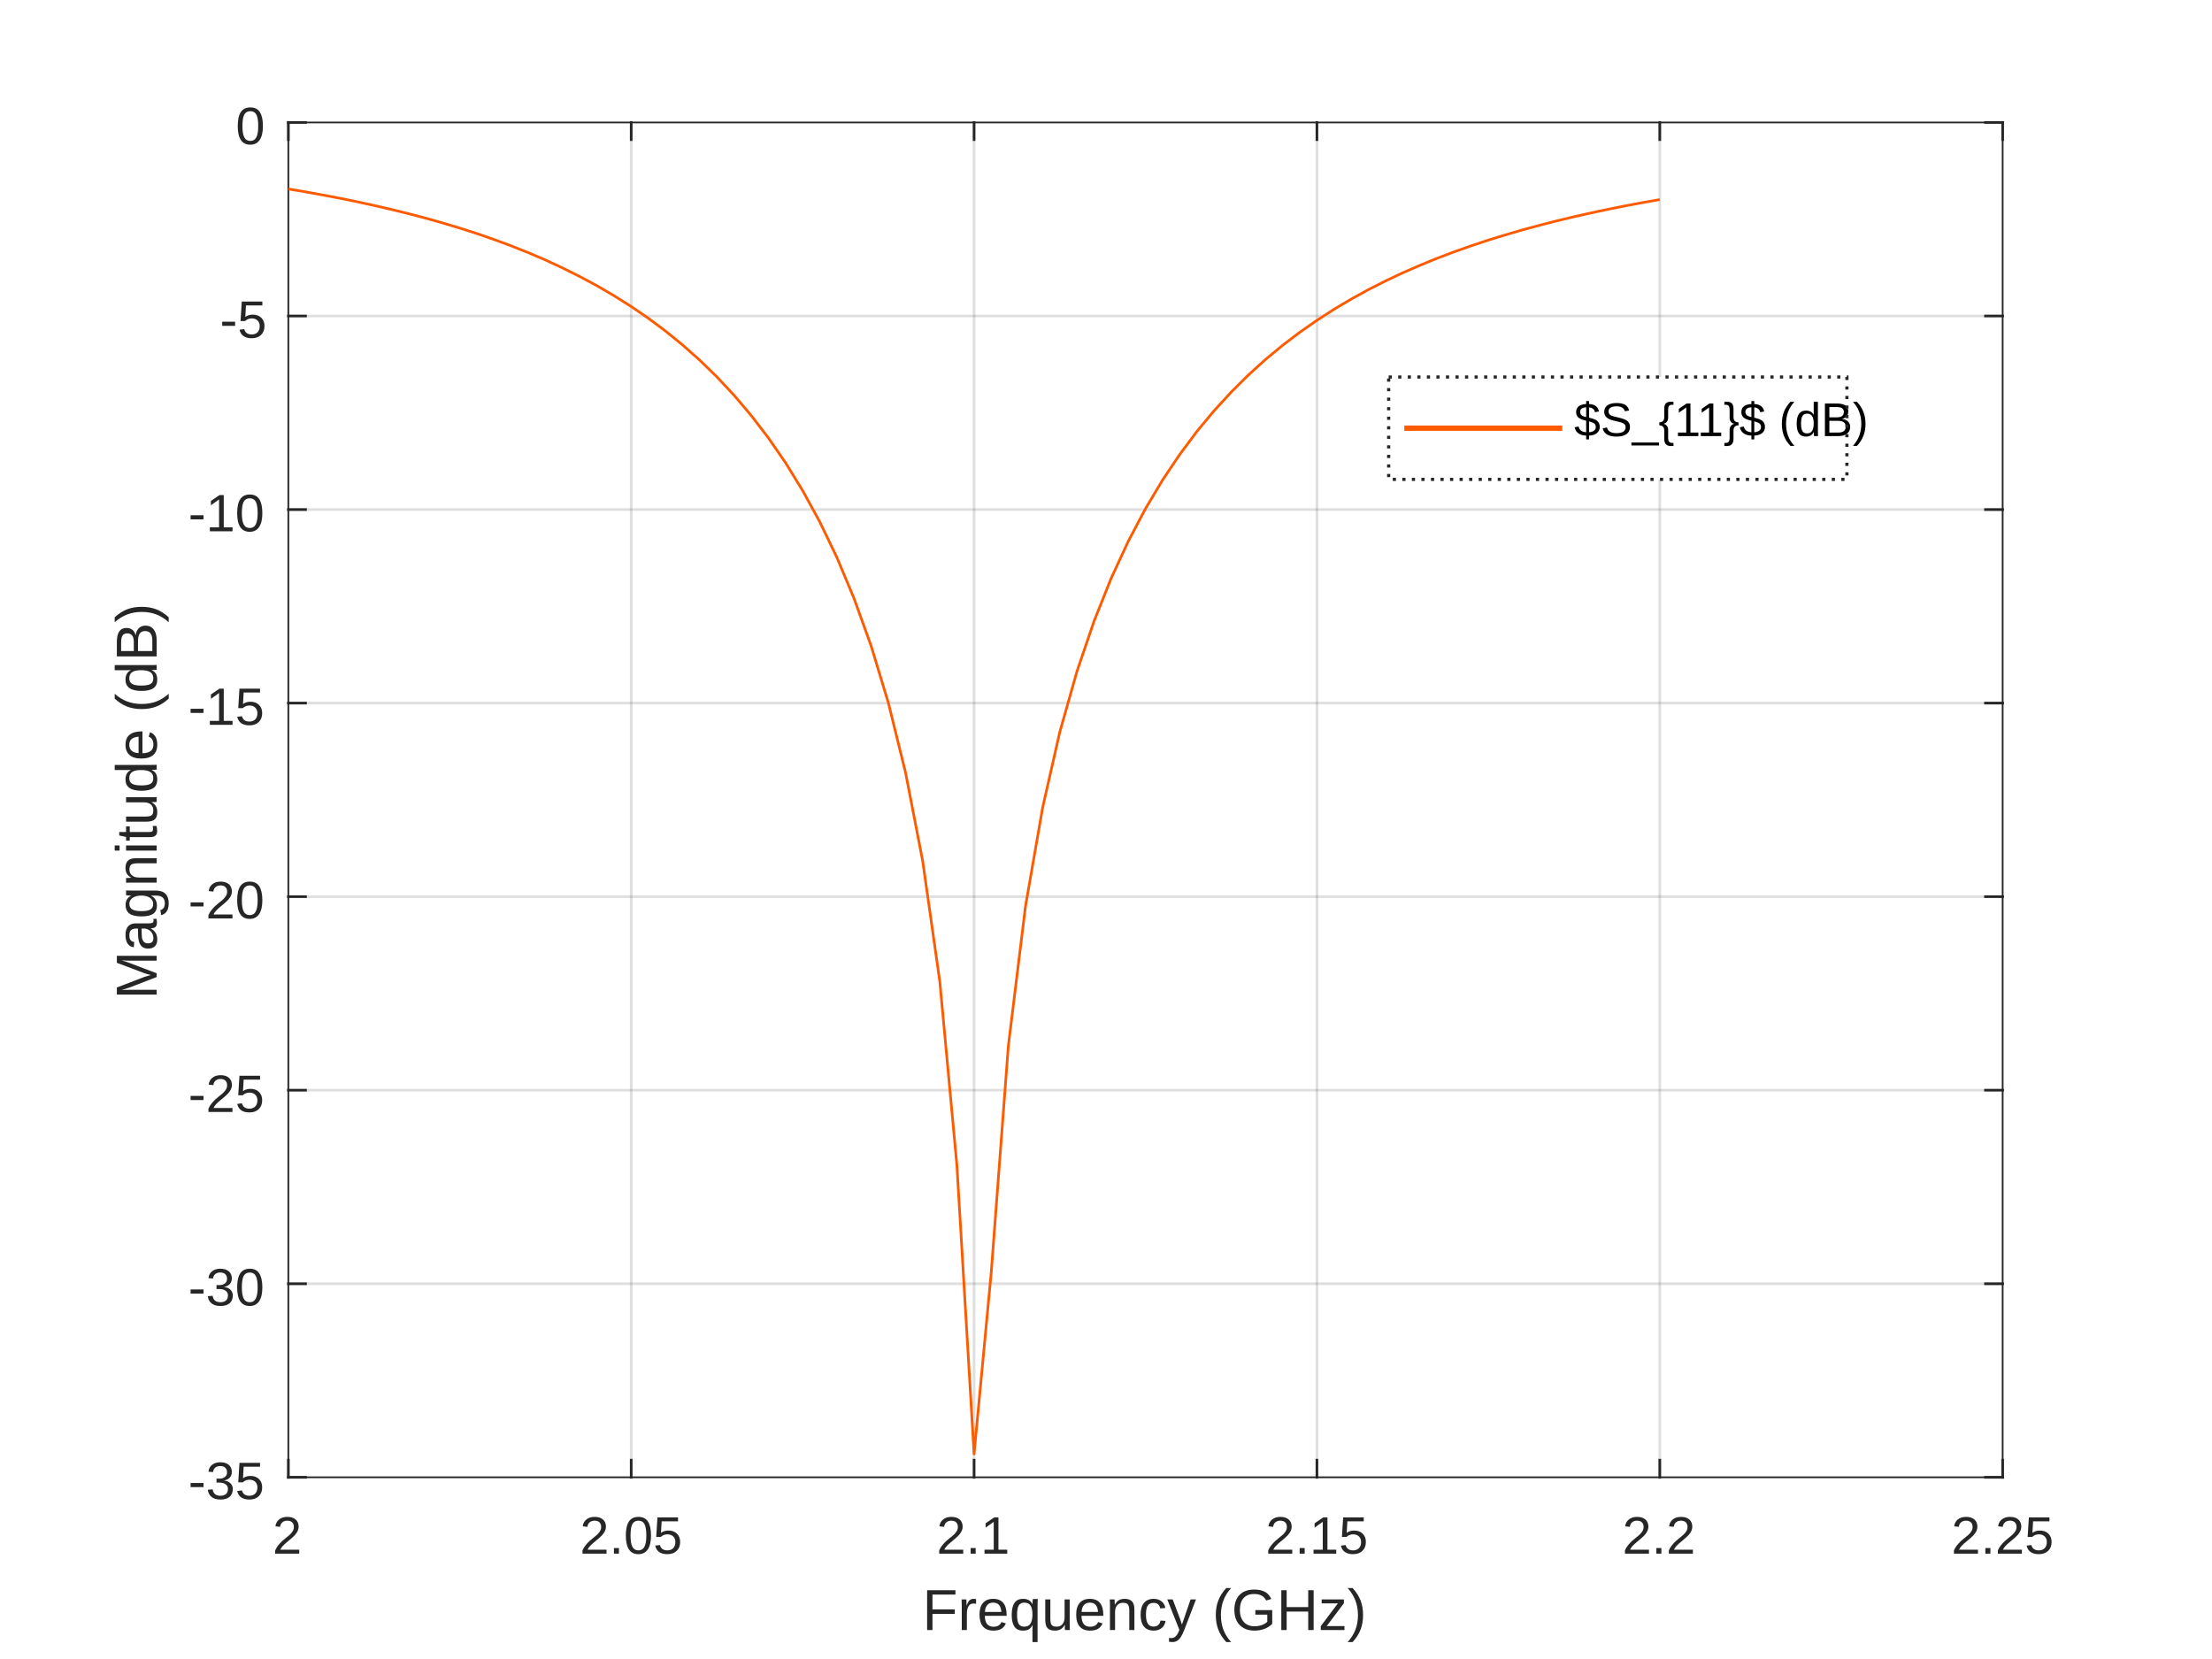
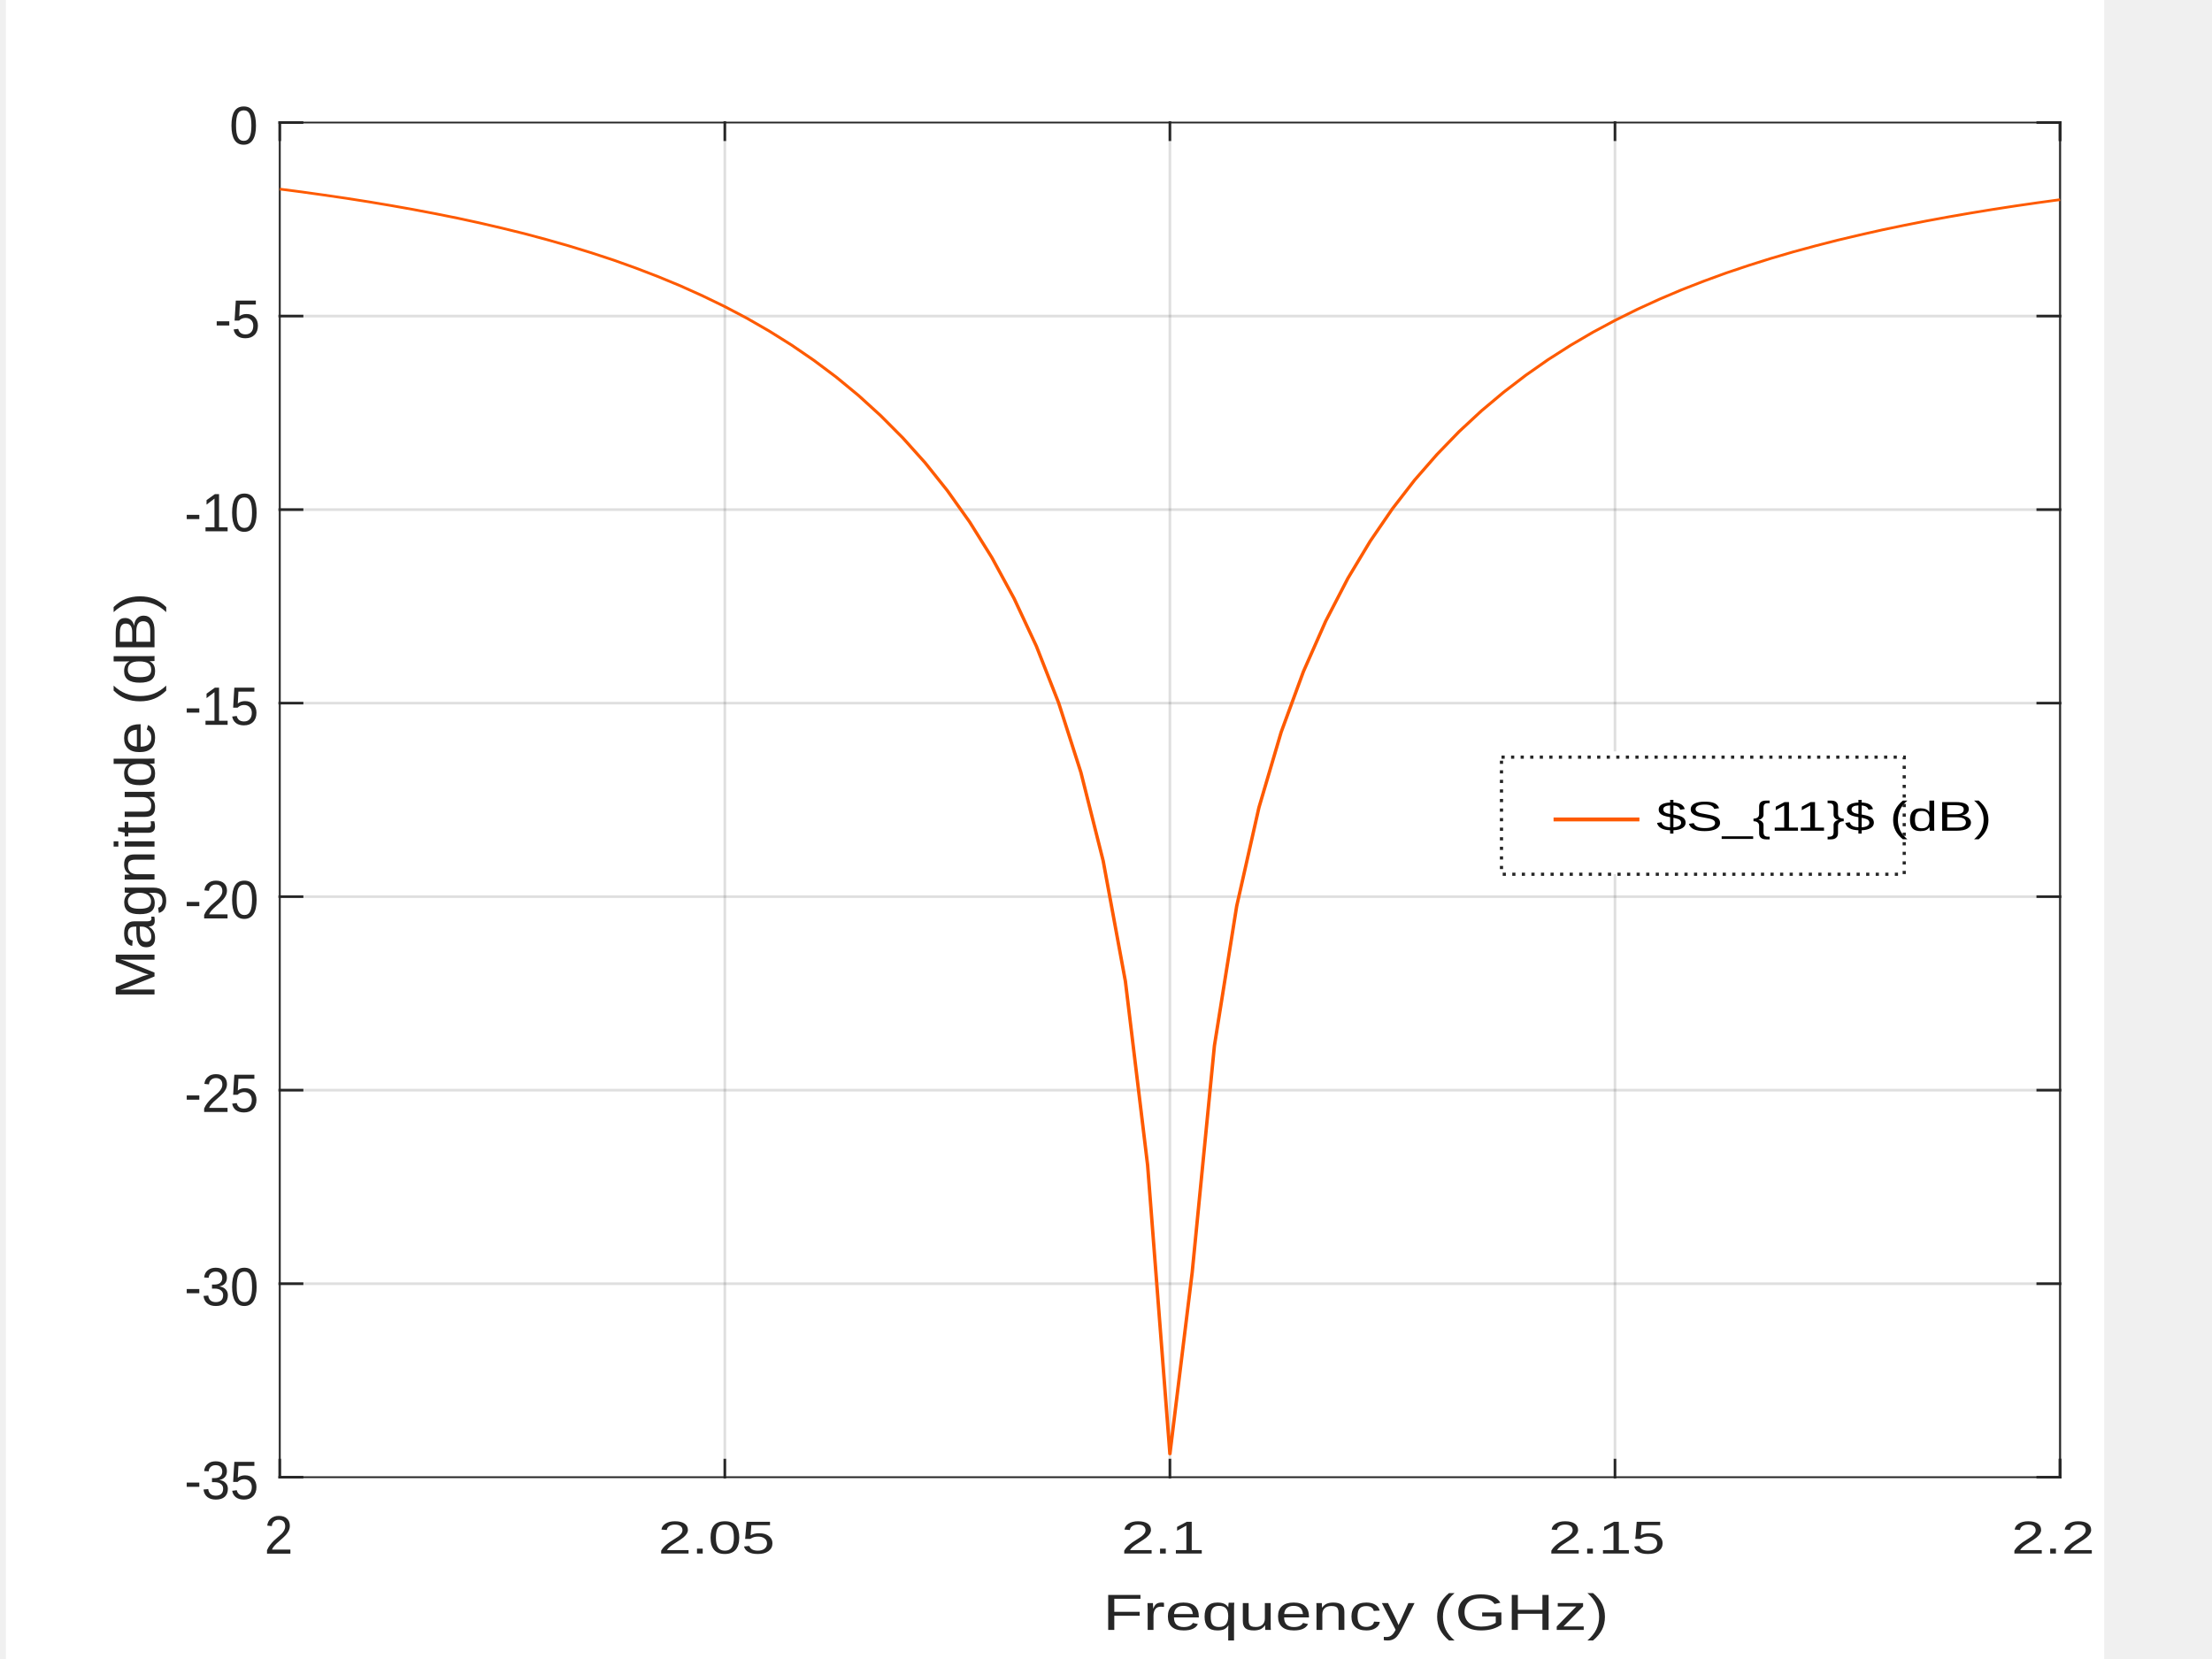
<svg xmlns="http://www.w3.org/2000/svg" id="Livello_1" data-name="Livello 1" viewBox="0 0 420 315" version="1.1">
  <defs id="defs7">
    <style id="style2">.cls-1,.cls-11,.cls-4,.cls-5,.cls-8{fill:none;}.cls-2{clip-path:url(#clip-path);}.cls-3{fill:#fff;}.cls-11,.cls-4,.cls-5{stroke:#262626;}.cls-4,.cls-5,.cls-8{stroke-linejoin:round;}.cls-11,.cls-4,.cls-5,.cls-8{stroke-width:0.5px;}.cls-4{opacity:0.15;}.cls-5{stroke-linecap:square;}.cls-6{font-size:10px;}.cls-6,.cls-7{fill:#262626;}.cls-10,.cls-6,.cls-7,.cls-9{font-family:ArialMT, Arial;}.cls-7{font-size:11px;}.cls-8{stroke:#0072bd;}.cls-9{font-size:9px;}.cls-10{font-size:7.2px;}.cls-11{stroke-miterlimit:10;}</style>
    <clipPath id="clip-path" transform="translate(-96 -238.5)">
      <rect class="cls-1" x="96" y="238.5" width="420" height="315" id="rect4" />
    </clipPath>
  </defs>
-   <g class="cls-2" clip-path="url(#clip-path)" id="g11">
-     <rect class="cls-3" width="420" height="315" id="rect9" />
+   <g class="cls-2" clip-path="url(#clip-path)" id="g11" transform="matrix(0.9486336,0,0,1,1.116792,0)">
+     <rect class="cls-3" width="420" height="315" id="rect9" x="0" y="0" />
  </g>
-   <line class="cls-4" x1="54.75" y1="280.5" x2="54.75" y2="23.25" id="line17" />
-   <line class="cls-4" x1="119.85" y1="280.5" x2="119.85" y2="23.25" id="line19" />
-   <line class="cls-4" x1="184.95" y1="280.5" x2="184.95" y2="23.25" id="line21" />
-   <line class="cls-4" x1="250.05" y1="280.5" x2="250.05" y2="23.25" id="line23" />
-   <line class="cls-4" x1="315.15" y1="280.5" x2="315.15" y2="23.25" id="line25" />
-   <line class="cls-4" x1="380.25" y1="280.5" x2="380.25" y2="23.25" id="line27" />
-   <line class="cls-4" x1="380.25" y1="280.5" x2="54.75" y2="280.5" id="line29" />
-   <line class="cls-4" x1="380.25" y1="243.75" x2="54.75" y2="243.75" id="line31" />
-   <line class="cls-4" x1="380.25" y1="207" x2="54.75" y2="207" id="line33" />
-   <line class="cls-4" x1="380.25" y1="170.25" x2="54.75" y2="170.25" id="line35" />
-   <line class="cls-4" x1="380.25" y1="133.5" x2="54.75" y2="133.5" id="line37" />
-   <line class="cls-4" x1="380.25" y1="96.75" x2="54.75" y2="96.75" id="line39" />
-   <line class="cls-4" x1="380.25" y1="60" x2="54.75" y2="60" id="line41" />
-   <line class="cls-4" x1="380.25" y1="23.25" x2="54.75" y2="23.25" id="line43" />
-   <line class="cls-5" x1="54.75" y1="280.5" x2="380.25" y2="280.5" id="line45" style="stroke-width:0.3;stroke-miterlimit:4;stroke-dasharray:none" />
-   <line class="cls-5" x1="54.75" y1="23.25" x2="380.25" y2="23.25" id="line47" style="stroke-width:0.3;stroke-miterlimit:4;stroke-dasharray:none" />
-   <line class="cls-5" x1="54.75" y1="280.5" x2="54.75" y2="277.25" id="line49" />
-   <line class="cls-5" x1="119.85" y1="280.5" x2="119.85" y2="277.25" id="line51" />
-   <line class="cls-5" x1="184.95" y1="280.5" x2="184.95" y2="277.25" id="line53" />
-   <line class="cls-5" x1="250.05" y1="280.5" x2="250.05" y2="277.25" id="line55" />
-   <line class="cls-5" x1="315.15" y1="280.5" x2="315.15" y2="277.25" id="line57" />
-   <line class="cls-5" x1="380.25" y1="280.5" x2="380.25" y2="277.25" id="line59" />
-   <line class="cls-5" x1="54.75" y1="23.25" x2="54.75" y2="26.51" id="line61" />
-   <line class="cls-5" x1="119.85" y1="23.25" x2="119.85" y2="26.51" id="line63" />
-   <line class="cls-5" x1="184.95" y1="23.25" x2="184.95" y2="26.51" id="line65" />
-   <line class="cls-5" x1="250.05" y1="23.25" x2="250.05" y2="26.51" id="line67" />
-   <line class="cls-5" x1="315.15" y1="23.25" x2="315.15" y2="26.51" id="line69" />
-   <line class="cls-5" x1="380.25" y1="23.25" x2="380.25" y2="26.51" id="line71" />
-   <text class="cls-6" transform="translate(51.75 295)" id="text73">2</text>
-   <text class="cls-6" transform="translate(110.1 295)" id="text75">2.05</text>
-   <text class="cls-6" transform="translate(177.83 295)" id="text77">2.1</text>
-   <text class="cls-6" transform="translate(240.3 295)" id="text79">2.15</text>
-   <text class="cls-6" transform="translate(308.03 295)" id="text81">2.2</text>
-   <text class="cls-6" transform="translate(370.5 295)" id="text83">2.25</text>
-   <text class="cls-7" transform="translate(175.13 309.5)" id="text85">Frequency (GHz)</text>
-   <line class="cls-5" x1="54.75" y1="280.5" x2="54.75" y2="23.25" id="line87" style="stroke-width:0.3;stroke-miterlimit:4;stroke-dasharray:none" />
-   <line class="cls-5" x1="380.25" y1="280.5" x2="380.25" y2="23.25" id="line89" style="stroke-width:0.3;stroke-miterlimit:4;stroke-dasharray:none" />
-   <line class="cls-5" x1="54.75" y1="280.5" x2="58.01" y2="280.5" id="line91" />
-   <line class="cls-5" x1="54.75" y1="243.75" x2="58.01" y2="243.75" id="line93" />
-   <line class="cls-5" x1="54.75" y1="207" x2="58.01" y2="207" id="line95" />
-   <line class="cls-5" x1="54.75" y1="170.25" x2="58.01" y2="170.25" id="line97" />
-   <line class="cls-5" x1="54.75" y1="133.5" x2="58.01" y2="133.5" id="line99" />
-   <line class="cls-5" x1="54.75" y1="96.75" x2="58.01" y2="96.75" id="line101" />
-   <line class="cls-5" x1="54.75" y1="60" x2="58.01" y2="60" id="line103" />
-   <line class="cls-5" x1="54.75" y1="23.25" x2="58.01" y2="23.25" id="line105" />
-   <line class="cls-5" x1="380.25" y1="280.5" x2="376.99" y2="280.5" id="line107" />
-   <line class="cls-5" x1="380.25" y1="243.75" x2="376.99" y2="243.75" id="line109" />
-   <line class="cls-5" x1="380.25" y1="207" x2="376.99" y2="207" id="line111" />
-   <line class="cls-5" x1="380.25" y1="170.25" x2="376.99" y2="170.25" id="line113" />
-   <line class="cls-5" x1="380.25" y1="133.5" x2="376.99" y2="133.5" id="line115" />
-   <line class="cls-5" x1="380.25" y1="96.75" x2="376.99" y2="96.75" id="line117" />
-   <line class="cls-5" x1="380.25" y1="60" x2="376.99" y2="60" id="line119" />
-   <line class="cls-5" x1="380.25" y1="23.25" x2="376.99" y2="23.25" id="line121" />
-   <text class="cls-6" transform="translate(35.75 284.63)" id="text123">-35</text>
-   <text class="cls-6" transform="translate(35.75 247.88)" id="text125">-30</text>
-   <text class="cls-6" transform="translate(35.75 211.13)" id="text127">-25</text>
-   <text class="cls-6" transform="translate(35.75 174.38)" id="text129">-20</text>
-   <text class="cls-6" transform="translate(35.75 137.63)" id="text131">-15</text>
-   <text class="cls-6" transform="translate(35.75 100.88)" id="text133">-10</text>
-   <text class="cls-6" transform="translate(41.75 64.13)" id="text135">-5</text>
-   <text class="cls-6" transform="translate(44.75 27.38)" id="text137">0</text>
-   <text class="cls-7" transform="translate(29.75 189.75) rotate(-90)" id="text139">Magnitude (dB)</text>
-   <polyline class="cls-8" points="54.75 35.88 58.01 36.43 61.26 37.02 64.52 37.64 67.77 38.3 71.03 39.01 74.28 39.76 77.53 40.56 80.79 41.41 84.05 42.33 87.3 43.31 90.56 44.35 93.81 45.48 97.06 46.68 100.32 47.98 103.58 49.37 106.83 50.88 110.08 52.5 113.34 54.25 116.59 56.15 119.85 58.2 123.11 60.43 126.36 62.86 129.62 65.51 132.87 68.4 136.13 71.57 139.38 75.05 142.63 78.89 145.89 83.14 149.15 87.86 152.4 93.15 155.66 99.1 158.91 105.86 162.16 113.63 165.42 122.69 168.68 133.47 171.93 146.65 175.19 163.46 178.44 186.34 181.69 221.26 184.95 276.08 188.21 241.59 191.46 198.56 194.72 172.04 197.97 153.34 201.22 139.02 204.48 127.5 207.74 117.92 210.99 109.78 214.25 102.74 217.5 96.58 220.75 91.13 224.01 86.28 227.26 81.92 230.52 77.99 233.78 74.44 237.03 71.21 240.28 68.26 243.54 65.56 246.79 63.09 250.05 60.82 253.31 58.72 256.56 56.79 259.81 55 263.07 53.35 266.32 51.81 269.58 50.39 272.83 49.06 276.09 47.82 279.35 46.67 282.6 45.59 285.86 44.59 289.11 43.64 292.37 42.76 295.62 41.93 298.88 41.15 302.13 40.42 305.38 39.73 308.64 39.08 311.89 38.47 315.15 37.89" id="polyline141" style="stroke-width:0.5;stroke-miterlimit:4;stroke-dasharray:none;stroke:#fe5a00;stroke-opacity:1" />
-   <rect class="cls-3" x="263.642" y="71.552" width="69.75" height="19.5" id="rect143" />
-   <text class="cls-9" id="text145" x="298.892" y="82.802">$S_{11}$ (dB)</text>
-   <line class="cls-8" x1="266.642" y1="81.302" x2="296.642" y2="81.302" id="line151" style="stroke-width:1;stroke-miterlimit:4;stroke-dasharray:none;stroke:#fe5a00;stroke-opacity:1" />
-   <rect class="cls-11" x="263.673" y="71.583" width="87.007" height="19.438" id="rect153" style="stroke-width:0.604;stroke-miterlimit:10;stroke-dasharray:0.604,1.208;stroke-dashoffset:0" />
+   <line class="cls-4" x1="53.118" y1="280.483" x2="53.118" y2="23.271" id="line17" />
+   <line class="cls-4" x1="137.626" y1="280.483" x2="137.626" y2="23.271" id="line19" />
+   <line class="cls-4" x1="222.135" y1="280.483" x2="222.135" y2="23.271" id="line21" />
+   <line class="cls-4" x1="306.643" y1="280.483" x2="306.643" y2="23.271" id="line23" />
+   <line class="cls-4" x1="391.151" y1="280.483" x2="391.151" y2="23.271" id="line25" />
+   <line class="cls-4" x1="391.151" y1="280.483" x2="391.151" y2="23.271" id="line27" />
+   <line class="cls-4" x1="391.151" y1="280.483" x2="53.118" y2="280.483" id="line29" />
+   <line class="cls-4" x1="391.151" y1="243.739" x2="53.118" y2="243.739" id="line31" />
+   <line class="cls-4" x1="391.151" y1="206.994" x2="53.118" y2="206.994" id="line33" />
+   <line class="cls-4" x1="391.151" y1="170.25" x2="53.118" y2="170.25" id="line35" />
+   <line class="cls-4" x1="391.151" y1="133.505" x2="53.118" y2="133.505" id="line37" />
+   <line class="cls-4" x1="391.151" y1="96.76" x2="53.118" y2="96.76" id="line39" />
+   <line class="cls-4" x1="391.151" y1="60.016" x2="53.118" y2="60.016" id="line41" />
+   <line class="cls-4" x1="391.151" y1="23.271" x2="53.118" y2="23.271" id="line43" />
+   <line class="cls-5" x1="53.118" y1="280.483" x2="391.151" y2="280.483" id="line45" style="stroke-width:0.306;stroke-miterlimit:4;stroke-dasharray:none" />
+   <line class="cls-5" x1="53.118" y1="23.271" x2="391.151" y2="23.271" id="line47" style="stroke-width:0.306;stroke-miterlimit:4;stroke-dasharray:none" />
+   <line class="cls-5" x1="53.118" y1="280.483" x2="53.118" y2="277.234" id="line49" />
+   <line class="cls-5" x1="137.626" y1="280.483" x2="137.626" y2="277.234" id="line51" />
+   <line class="cls-5" x1="222.135" y1="280.483" x2="222.135" y2="277.234" id="line53" />
+   <line class="cls-5" x1="306.643" y1="280.483" x2="306.643" y2="277.234" id="line55" />
+   <line class="cls-5" x1="391.151" y1="280.483" x2="391.151" y2="277.234" id="line57" />
+   <line class="cls-5" x1="391.151" y1="280.483" x2="391.151" y2="277.234" id="line59" />
+   <line class="cls-5" x1="53.118" y1="23.271" x2="53.118" y2="26.531" id="line61" />
+   <line class="cls-5" x1="137.626" y1="23.271" x2="137.626" y2="26.531" id="line63" />
+   <line class="cls-5" x1="222.135" y1="23.271" x2="222.135" y2="26.531" id="line65" />
+   <line class="cls-5" x1="306.643" y1="23.271" x2="306.643" y2="26.531" id="line67" />
+   <line class="cls-5" x1="391.151" y1="23.271" x2="391.151" y2="26.531" id="line69" />
+   <line class="cls-5" x1="391.151" y1="23.271" x2="391.151" y2="26.531" id="line71" />
+   <text class="cls-6" transform="scale(0.9739782,1.026717)" id="text73" x="51.55" y="287.324" style="stroke-width:0.974">2</text>
+   <text class="cls-6" transform="scale(1.139438,0.8776254)" id="text75" x="109.677" y="336.113" style="stroke-width:1.139">2.05</text>
+   <text class="cls-6" transform="scale(1.139438,0.8776254)" id="text77" x="186.839" y="336.113" style="stroke-width:1.139">2.1</text>
+   <text class="cls-6" transform="scale(1.139438,0.8776254)" id="text79" x="258.01" y="336.113" style="stroke-width:1.139">2.15</text>
+   <text class="cls-6" transform="scale(1.139438,0.8776254)" id="text81" x="335.172" y="336.113" style="stroke-width:1.139">2.2</text>
+   <text class="cls-7" transform="scale(1.139438,0.8776254)" id="text85" x="183.763" y="352.632" style="stroke-width:1.139">Frequency (GHz)</text>
+   <line class="cls-5" x1="53.118" y1="280.483" x2="53.118" y2="23.271" id="line87" style="stroke-width:0.342;stroke-miterlimit:4;stroke-dasharray:none" />
+   <line class="cls-5" x1="391.151" y1="280.483" x2="391.151" y2="23.271" id="line89" style="stroke-width:0.342;stroke-miterlimit:4;stroke-dasharray:none" />
+   <line class="cls-5" x1="53.118" y1="280.483" x2="57.35" y2="280.483" id="line91" />
+   <line class="cls-5" x1="53.118" y1="243.739" x2="57.35" y2="243.739" id="line93" />
+   <line class="cls-5" x1="53.118" y1="206.994" x2="57.35" y2="206.994" id="line95" />
+   <line class="cls-5" x1="53.118" y1="170.25" x2="57.35" y2="170.25" id="line97" />
+   <line class="cls-5" x1="53.118" y1="133.505" x2="57.35" y2="133.505" id="line99" />
+   <line class="cls-5" x1="53.118" y1="96.76" x2="57.35" y2="96.76" id="line101" />
+   <line class="cls-5" x1="53.118" y1="60.016" x2="57.35" y2="60.016" id="line103" />
+   <line class="cls-5" x1="53.118" y1="23.271" x2="57.35" y2="23.271" id="line105" />
+   <line class="cls-5" x1="391.151" y1="280.483" x2="386.919" y2="280.483" id="line107" />
+   <line class="cls-5" x1="391.151" y1="243.739" x2="386.919" y2="243.739" id="line109" />
+   <line class="cls-5" x1="391.151" y1="206.994" x2="386.919" y2="206.994" id="line111" />
+   <line class="cls-5" x1="391.151" y1="170.25" x2="386.919" y2="170.25" id="line113" />
+   <line class="cls-5" x1="391.151" y1="133.505" x2="386.919" y2="133.505" id="line115" />
+   <line class="cls-5" x1="391.151" y1="96.76" x2="386.919" y2="96.76" id="line117" />
+   <line class="cls-5" x1="391.151" y1="60.016" x2="386.919" y2="60.016" id="line119" />
+   <line class="cls-5" x1="391.151" y1="23.271" x2="386.919" y2="23.271" id="line121" />
+   <text class="cls-6" transform="scale(0.9739782,1.026717)" id="text123" x="35.966" y="277.223" style="stroke-width:0.974">-35</text>
+   <text class="cls-6" transform="scale(0.9739782,1.026717)" id="text125" x="35.966" y="241.43" style="stroke-width:0.974">-30</text>
+   <text class="cls-6" transform="scale(0.9739782,1.026717)" id="text127" x="35.966" y="205.636" style="stroke-width:0.974">-25</text>
+   <text class="cls-6" transform="scale(0.9739782,1.026717)" id="text129" x="35.966" y="169.842" style="stroke-width:0.974">-20</text>
+   <text class="cls-6" transform="scale(0.9739782,1.026717)" id="text131" x="35.966" y="134.049" style="stroke-width:0.974">-15</text>
+   <text class="cls-6" transform="scale(0.9739782,1.026717)" id="text133" x="35.966" y="98.255" style="stroke-width:0.974">-10</text>
+   <text class="cls-6" transform="scale(0.9739782,1.026717)" id="text135" x="41.81" y="62.461" style="stroke-width:0.974">-5</text>
+   <text class="cls-6" transform="scale(0.9739782,1.026717)" id="text137" x="44.732" y="26.668" style="stroke-width:0.974">0</text>
+   <text class="cls-7" transform="matrix(0,-1.026717,0.9739782,0,0,0)" id="text139" x="-184.812" y="30.122" style="stroke-width:0.974">Magnitude (dB)</text>
+   <polyline class="cls-8" points="54.75 35.88 58.01 36.43 61.26 37.02 64.52 37.64 67.77 38.3 71.03 39.01 74.28 39.76 77.53 40.56 80.79 41.41 84.05 42.33 87.3 43.31 90.56 44.35 93.81 45.48 97.06 46.68 100.32 47.98 103.58 49.37 106.83 50.88 110.08 52.5 113.34 54.25 116.59 56.15 119.85 58.2 123.11 60.43 126.36 62.86 129.62 65.51 132.87 68.4 136.13 71.57 139.38 75.05 142.63 78.89 145.89 83.14 149.15 87.86 152.4 93.15 155.66 99.1 158.91 105.86 162.16 113.63 165.42 122.69 168.68 133.47 171.93 146.65 175.19 163.46 178.44 186.34 181.69 221.26 184.95 276.08 188.21 241.59 191.46 198.56 194.72 172.04 197.97 153.34 201.22 139.02 204.48 127.5 207.74 117.92 210.99 109.78 214.25 102.74 217.5 96.58 220.75 91.13 224.01 86.28 227.26 81.92 230.52 77.99 233.78 74.44 237.03 71.21 240.28 68.26 243.54 65.56 246.79 63.09 250.05 60.82 253.31 58.72 256.56 56.79 259.81 55 263.07 53.35 266.32 51.81 269.58 50.39 272.83 49.06 276.09 47.82 279.35 46.67 282.6 45.59 285.86 44.59 289.11 43.64 292.37 42.76 295.62 41.93 298.88 41.15 302.13 40.42 305.38 39.73 308.64 39.08 311.89 38.47 315.15 37.89" id="polyline141" style="stroke:#fe5a00;stroke-width:0.5;stroke-miterlimit:4;stroke-dasharray:none;stroke-opacity:1" transform="matrix(1.298129,0,0,0.999853,-17.95425,0.0246136)" />
+   <rect class="cls-3" x="285.11" y="142.667" width="75.136" height="23.306" id="rect143" style="stroke-width:1.135" />
+   <text class="cls-9" id="text145" x="276.028" y="179.717" transform="scale(1.139438,0.8776254)" style="stroke-width:1.139">$S_{11}$ (dB)</text>
+   <line class="cls-8" x1="294.979" y1="155.595" x2="311.281" y2="155.595" id="line151" style="stroke:#fe5a00;stroke-width:0.737;stroke-miterlimit:4;stroke-dasharray:none;stroke-opacity:1" />
+   <rect class="cls-11" x="285.094" y="143.761" width="76.466" height="22.237" id="rect153" style="stroke-width:0.605;stroke-miterlimit:10;stroke-dasharray:0.605, 1.211;stroke-dashoffset:0" />
</svg>
